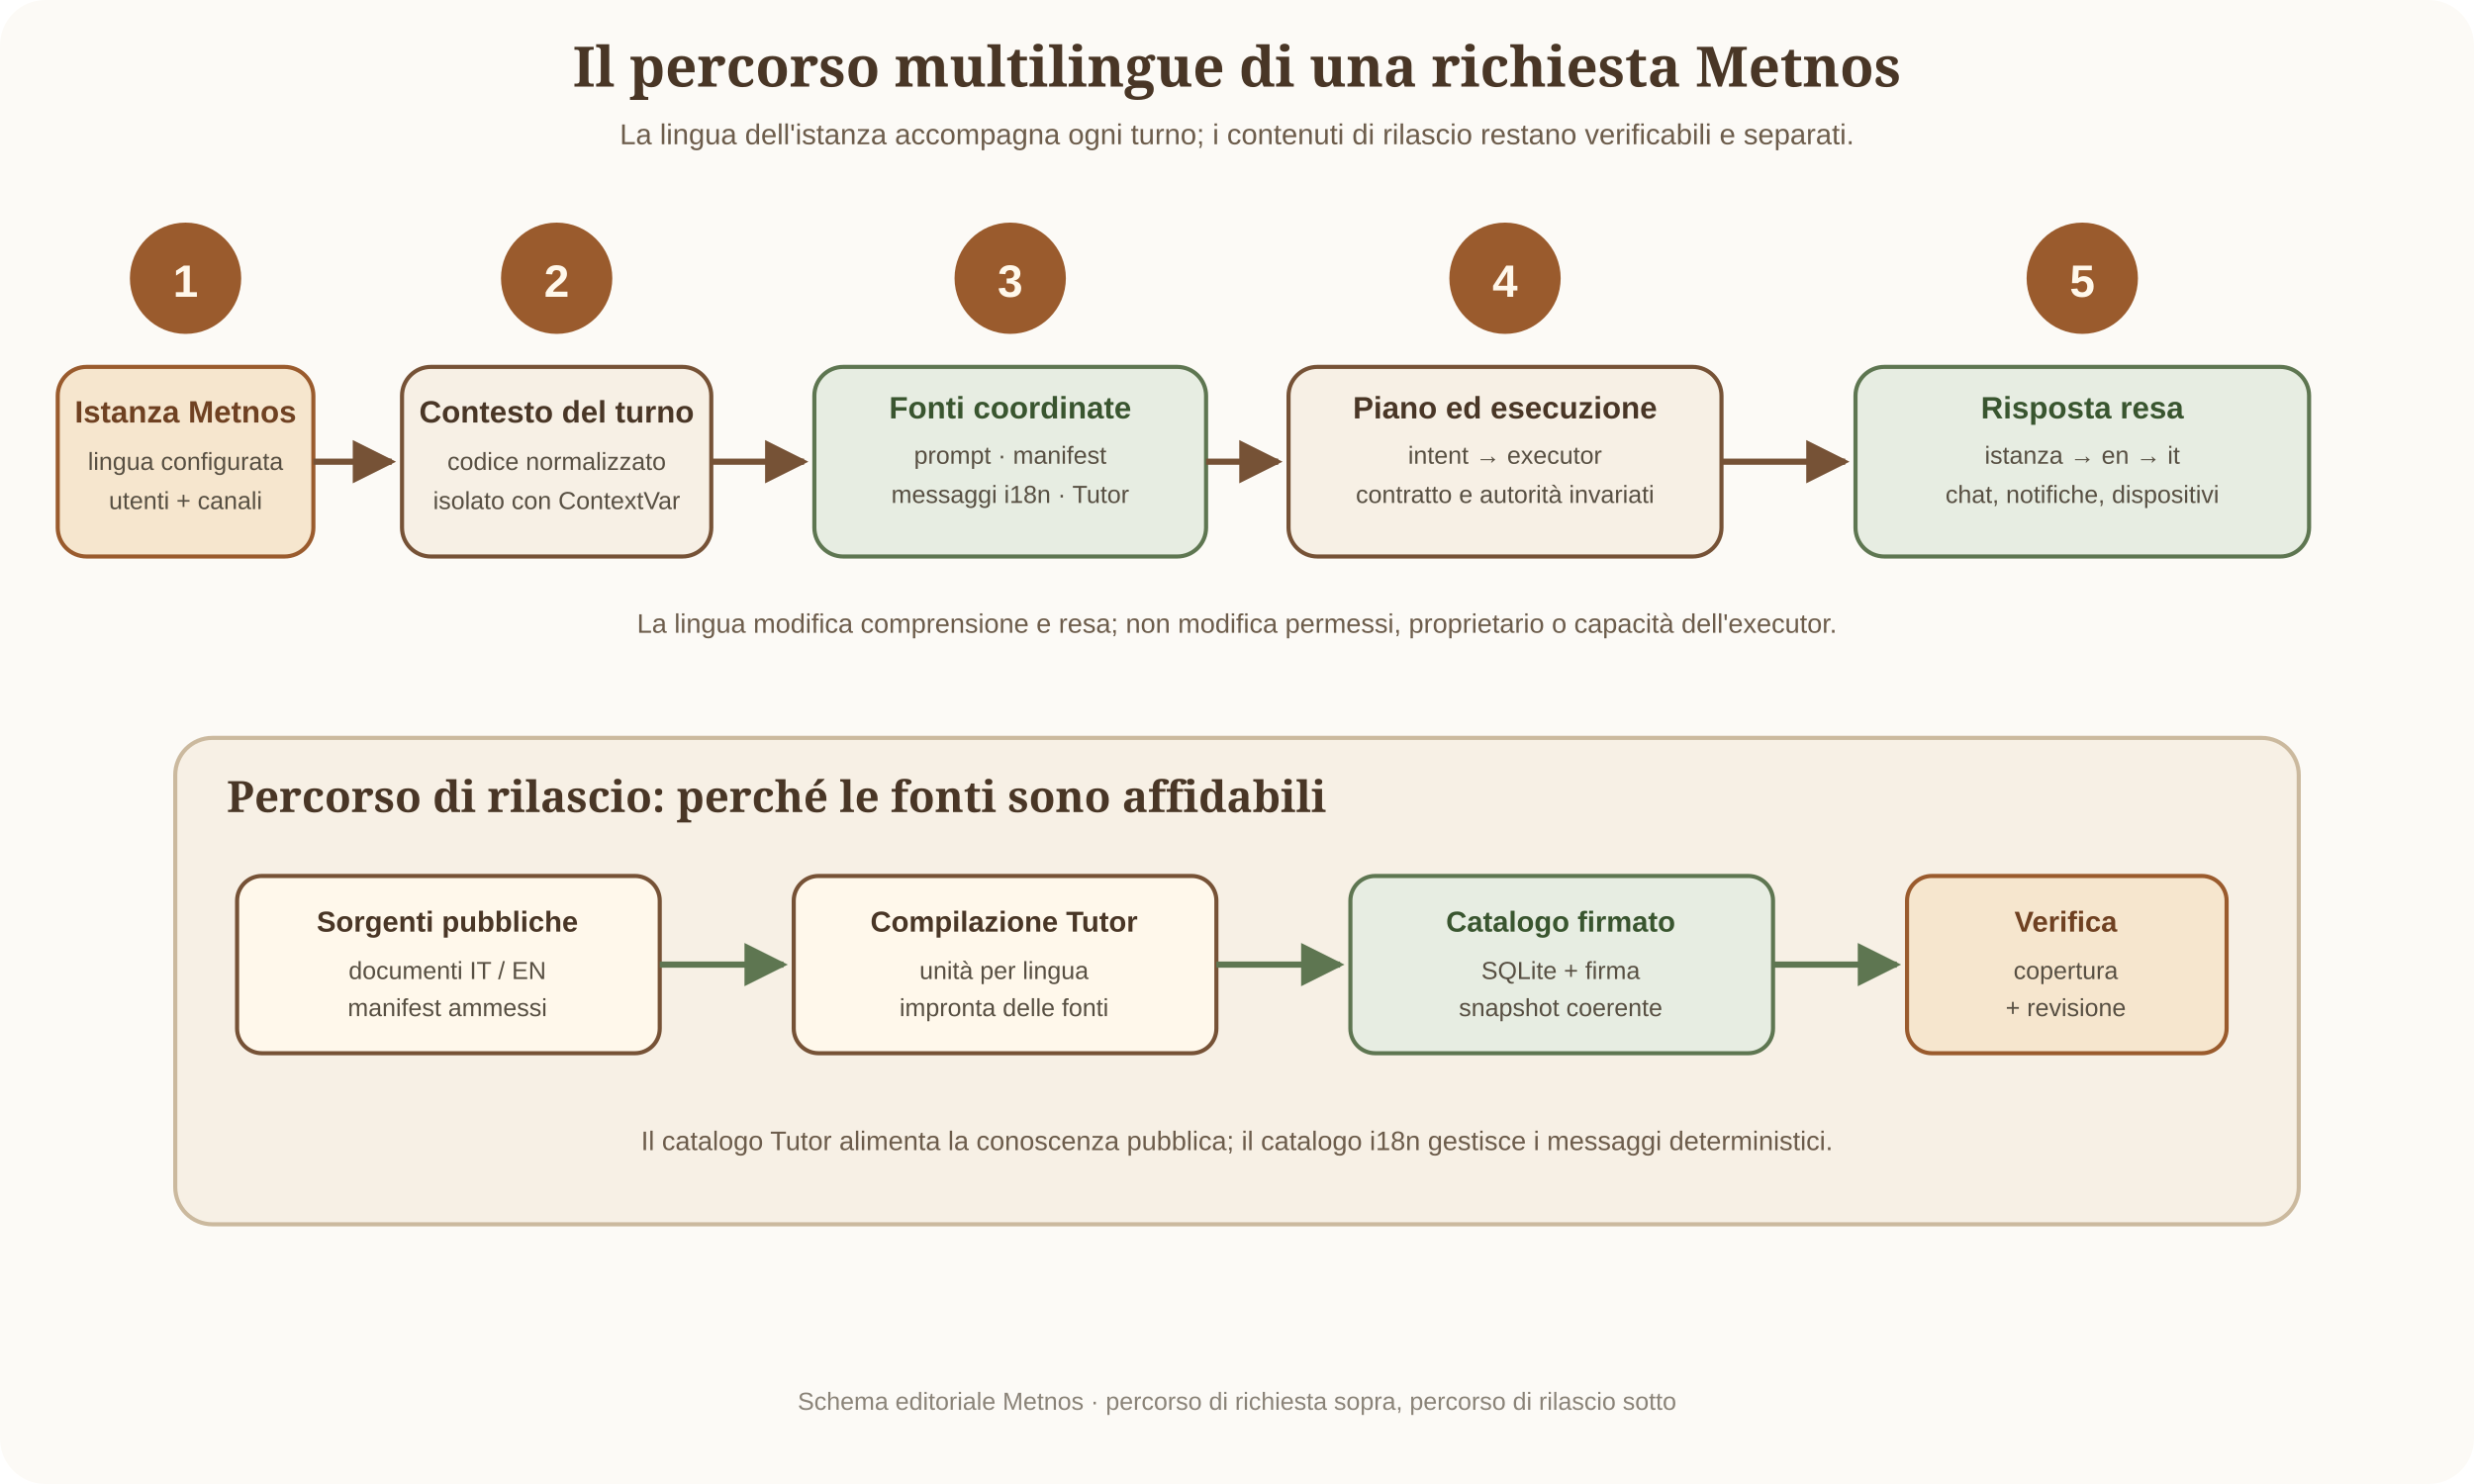
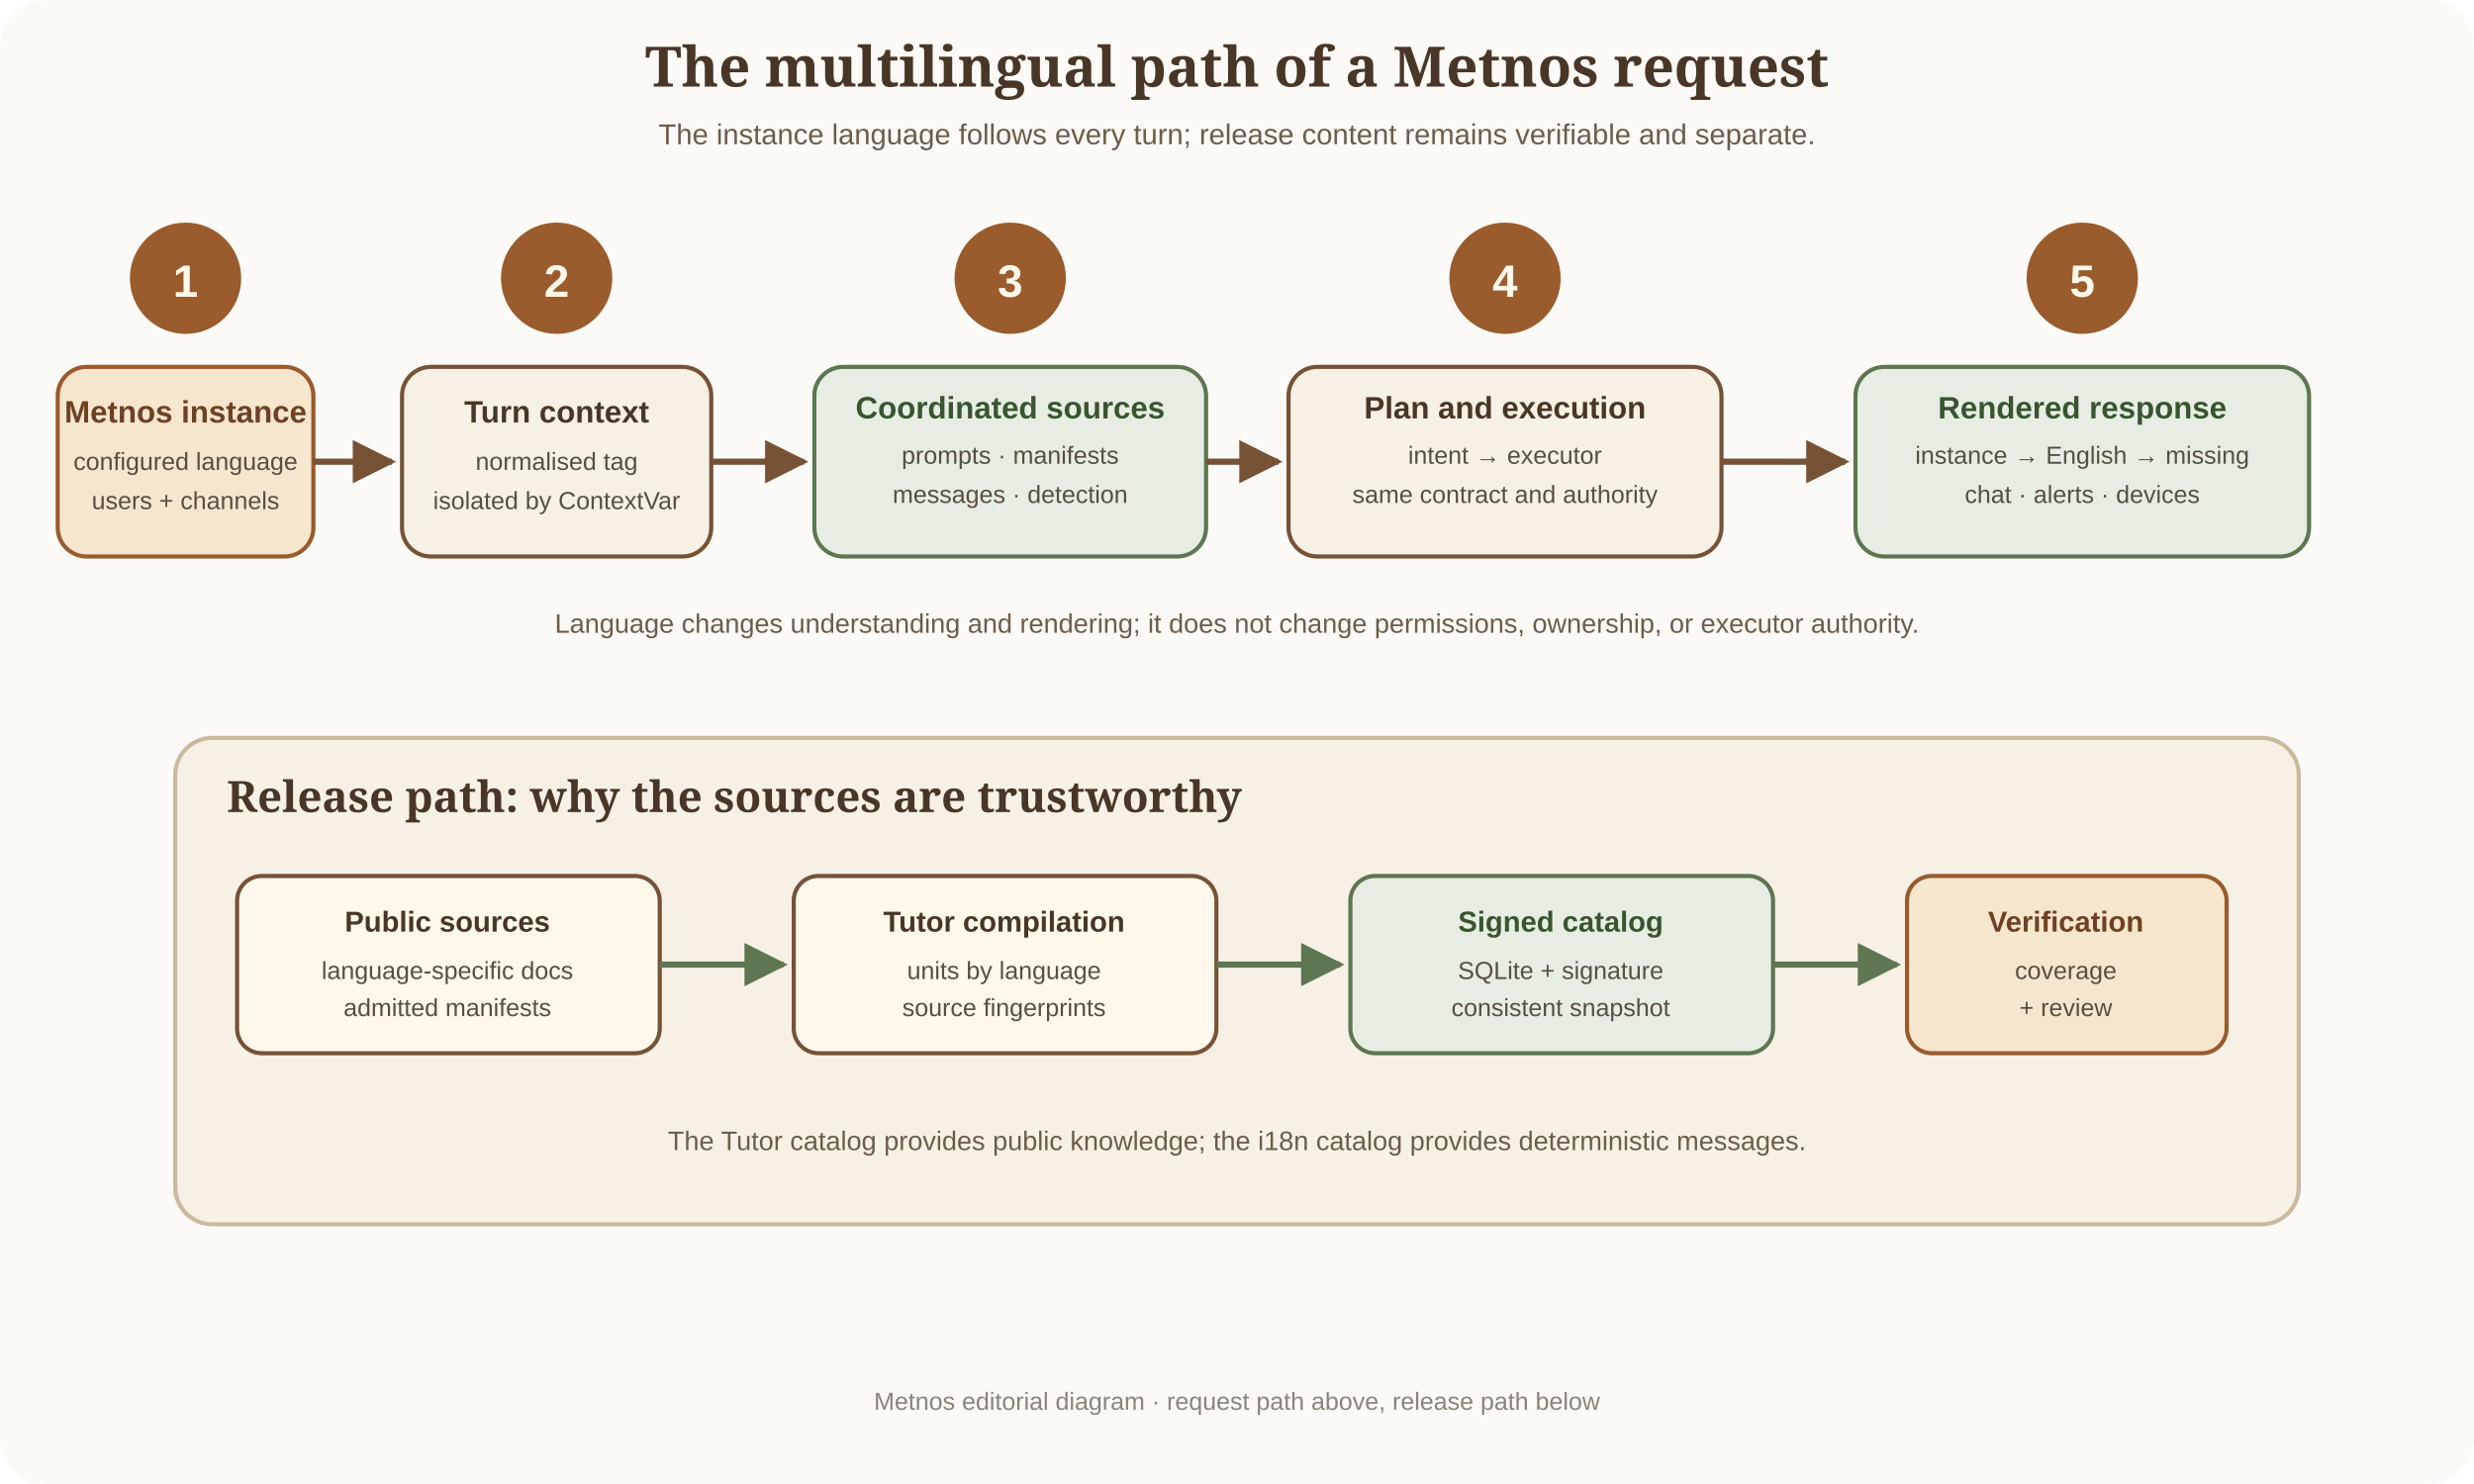
<svg xmlns="http://www.w3.org/2000/svg" viewBox="0 0 1200 720" role="img" aria-labelledby="title desc">
  <defs>
    <marker id="a" viewBox="0 0 10 10" refX="9" refY="5" markerWidth="7" markerHeight="7" orient="auto">
      <path d="M0 0L10 5L0 10Z" fill="#765236" />
    </marker>
    <marker id="g" viewBox="0 0 10 10" refX="9" refY="5" markerWidth="7" markerHeight="7" orient="auto">
      <path d="M0 0L10 5L0 10Z" fill="#5E7651" />
    </marker>
  </defs>
  <rect width="1200" height="720" rx="22" fill="#FCFAF6" />
-   <text x="600" y="42" text-anchor="middle" font-family="Georgia,serif" font-size="27" font-weight="700" fill="#493626">Il percorso multilingue di una richiesta Metnos</text>
-   <text x="600" y="70" text-anchor="middle" font-family="Arial,sans-serif" font-size="14" fill="#6C5C4B">La lingua dell'istanza accompagna ogni turno; i contenuti di rilascio restano verificabili e separati.</text>
+   <text x="600" y="42" text-anchor="middle" font-family="Georgia,serif" font-size="27" font-weight="700" fill="#493626">The multilingual path of a Metnos request</text>
+   <text x="600" y="70" text-anchor="middle" font-family="Arial,sans-serif" font-size="14" fill="#6C5C4B">The instance language follows every turn; release content remains verifiable and separate.</text>
  <g font-family="Arial,sans-serif" text-anchor="middle">
    <g>
      <circle cx="90" cy="135" r="27" fill="#9A5B2D" />
      <text x="90" y="144" font-size="22" font-weight="700" fill="#FFF8EB">1</text>
      <rect x="28" y="178" width="124" height="92" rx="14" fill="#F6E6CE" stroke="#9A5B2D" stroke-width="2" />
-       <text x="90" y="205" font-size="15" font-weight="700" fill="#6F4122">Istanza Metnos</text>
-       <text x="90" y="228" font-size="12" fill="#574F42">lingua configurata</text>
-       <text x="90" y="247" font-size="12" fill="#574F42">utenti + canali</text>
+       <text x="90" y="205" font-size="15" font-weight="700" fill="#6F4122">Metnos instance</text>
+       <text x="90" y="228" font-size="12" fill="#574F42">configured language</text>
+       <text x="90" y="247" font-size="12" fill="#574F42">users + channels</text>
    </g>
    <g>
      <circle cx="270" cy="135" r="27" fill="#9A5B2D" />
      <text x="270" y="144" font-size="22" font-weight="700" fill="#FFF8EB">2</text>
      <rect x="195" y="178" width="150" height="92" rx="14" fill="#F7F0E5" stroke="#765236" stroke-width="2" />
-       <text x="270" y="205" font-size="15" font-weight="700" fill="#493626">Contesto del turno</text>
-       <text x="270" y="228" font-size="12" fill="#574F42">codice normalizzato</text>
-       <text x="270" y="247" font-size="12" fill="#574F42">isolato con ContextVar</text>
+       <text x="270" y="205" font-size="15" font-weight="700" fill="#493626">Turn context</text>
+       <text x="270" y="228" font-size="12" fill="#574F42">normalised tag</text>
+       <text x="270" y="247" font-size="12" fill="#574F42">isolated by ContextVar</text>
    </g>
    <g>
      <circle cx="490" cy="135" r="27" fill="#9A5B2D" />
      <text x="490" y="144" font-size="22" font-weight="700" fill="#FFF8EB">3</text>
      <rect x="395" y="178" width="190" height="92" rx="14" fill="#E7EDE2" stroke="#5E7651" stroke-width="2" />
-       <text x="490" y="203" font-size="15" font-weight="700" fill="#39552F">Fonti coordinate</text>
-       <text x="490" y="225" font-size="12" fill="#574F42">prompt · manifest</text>
-       <text x="490" y="244" font-size="12" fill="#574F42">messaggi i18n · Tutor</text>
+       <text x="490" y="203" font-size="15" font-weight="700" fill="#39552F">Coordinated sources</text>
+       <text x="490" y="225" font-size="12" fill="#574F42">prompts · manifests</text>
+       <text x="490" y="244" font-size="12" fill="#574F42">messages · detection</text>
    </g>
    <g>
      <circle cx="730" cy="135" r="27" fill="#9A5B2D" />
      <text x="730" y="144" font-size="22" font-weight="700" fill="#FFF8EB">4</text>
      <rect x="625" y="178" width="210" height="92" rx="14" fill="#F7F0E5" stroke="#765236" stroke-width="2" />
-       <text x="730" y="203" font-size="15" font-weight="700" fill="#493626">Piano ed esecuzione</text>
+       <text x="730" y="203" font-size="15" font-weight="700" fill="#493626">Plan and execution</text>
      <text x="730" y="225" font-size="12" fill="#574F42">intent → executor</text>
-       <text x="730" y="244" font-size="12" fill="#574F42">contratto e autorità invariati</text>
+       <text x="730" y="244" font-size="12" fill="#574F42">same contract and authority</text>
    </g>
    <g>
      <circle cx="1010" cy="135" r="27" fill="#9A5B2D" />
      <text x="1010" y="144" font-size="22" font-weight="700" fill="#FFF8EB">5</text>
      <rect x="900" y="178" width="220" height="92" rx="14" fill="#E7EDE2" stroke="#5E7651" stroke-width="2" />
-       <text x="1010" y="203" font-size="15" font-weight="700" fill="#39552F">Risposta resa</text>
-       <text x="1010" y="225" font-size="12" fill="#574F42">istanza → en → it</text>
-       <text x="1010" y="244" font-size="12" fill="#574F42">chat, notifiche, dispositivi</text>
+       <text x="1010" y="203" font-size="15" font-weight="700" fill="#39552F">Rendered response</text>
+       <text x="1010" y="225" font-size="12" fill="#574F42">instance → English → missing</text>
+       <text x="1010" y="244" font-size="12" fill="#574F42">chat · alerts · devices</text>
    </g>
  </g>
  <g stroke="#765236" stroke-width="3" fill="none" marker-end="url(#a)">
    <line x1="152" y1="224" x2="190" y2="224" />
    <line x1="345" y1="224" x2="390" y2="224" />
    <line x1="585" y1="224" x2="620" y2="224" />
    <line x1="835" y1="224" x2="895" y2="224" />
  </g>
-   <text x="600" y="307" text-anchor="middle" font-family="Arial,sans-serif" font-size="13" fill="#6C5C4B">La lingua modifica comprensione e resa; non modifica permessi, proprietario o capacità dell'executor.</text>
+   <text x="600" y="307" text-anchor="middle" font-family="Arial,sans-serif" font-size="13" fill="#6C5C4B">Language changes understanding and rendering; it does not change permissions, ownership, or executor authority.</text>
  <rect x="85" y="358" width="1030" height="236" rx="18" fill="#F7F0E5" stroke="#CBB99E" stroke-width="2" />
-   <text x="110" y="394" font-family="Georgia,serif" font-size="21" font-weight="700" fill="#493626">Percorso di rilascio: perché le fonti sono affidabili</text>
+   <text x="110" y="394" font-family="Georgia,serif" font-size="21" font-weight="700" fill="#493626">Release path: why the sources are trustworthy</text>
  <g font-family="Arial,sans-serif">
    <g text-anchor="middle">
      <rect x="115" y="425" width="205" height="86" rx="12" fill="#FFF8EB" stroke="#765236" stroke-width="2" />
-       <text x="217" y="452" font-size="14" font-weight="700" fill="#493626">Sorgenti pubbliche</text>
-       <text x="217" y="475" font-size="12" fill="#574F42">documenti IT / EN</text>
-       <text x="217" y="493" font-size="12" fill="#574F42">manifest ammessi</text>
+       <text x="217" y="452" font-size="14" font-weight="700" fill="#493626">Public sources</text>
+       <text x="217" y="475" font-size="12" fill="#574F42">language-specific docs</text>
+       <text x="217" y="493" font-size="12" fill="#574F42">admitted manifests</text>
      <rect x="385" y="425" width="205" height="86" rx="12" fill="#FFF8EB" stroke="#765236" stroke-width="2" />
-       <text x="487" y="452" font-size="14" font-weight="700" fill="#493626">Compilazione Tutor</text>
-       <text x="487" y="475" font-size="12" fill="#574F42">unità per lingua</text>
-       <text x="487" y="493" font-size="12" fill="#574F42">impronta delle fonti</text>
+       <text x="487" y="452" font-size="14" font-weight="700" fill="#493626">Tutor compilation</text>
+       <text x="487" y="475" font-size="12" fill="#574F42">units by language</text>
+       <text x="487" y="493" font-size="12" fill="#574F42">source fingerprints</text>
      <rect x="655" y="425" width="205" height="86" rx="12" fill="#E7EDE2" stroke="#5E7651" stroke-width="2" />
-       <text x="757" y="452" font-size="14" font-weight="700" fill="#39552F">Catalogo firmato</text>
-       <text x="757" y="475" font-size="12" fill="#574F42">SQLite + firma</text>
-       <text x="757" y="493" font-size="12" fill="#574F42">snapshot coerente</text>
+       <text x="757" y="452" font-size="14" font-weight="700" fill="#39552F">Signed catalog</text>
+       <text x="757" y="475" font-size="12" fill="#574F42">SQLite + signature</text>
+       <text x="757" y="493" font-size="12" fill="#574F42">consistent snapshot</text>
      <rect x="925" y="425" width="155" height="86" rx="12" fill="#F6E6CE" stroke="#9A5B2D" stroke-width="2" />
-       <text x="1002" y="452" font-size="14" font-weight="700" fill="#6F4122">Verifica</text>
-       <text x="1002" y="475" font-size="12" fill="#574F42">copertura</text>
-       <text x="1002" y="493" font-size="12" fill="#574F42">+ revisione</text>
+       <text x="1002" y="452" font-size="14" font-weight="700" fill="#6F4122">Verification</text>
+       <text x="1002" y="475" font-size="12" fill="#574F42">coverage</text>
+       <text x="1002" y="493" font-size="12" fill="#574F42">+ review</text>
    </g>
  </g>
  <g stroke="#5E7651" stroke-width="3" fill="none" marker-end="url(#g)">
    <line x1="320" y1="468" x2="380" y2="468" />
    <line x1="590" y1="468" x2="650" y2="468" />
    <line x1="860" y1="468" x2="920" y2="468" />
  </g>
-   <text x="600" y="558" text-anchor="middle" font-family="Arial,sans-serif" font-size="13" fill="#6C5C4B">Il catalogo Tutor alimenta la conoscenza pubblica; il catalogo i18n gestisce i messaggi deterministici.</text>
-   <text x="600" y="684" text-anchor="middle" font-family="Arial,sans-serif" font-size="12" fill="#8A8378">Schema editoriale Metnos · percorso di richiesta sopra, percorso di rilascio sotto</text>
+   <text x="600" y="558" text-anchor="middle" font-family="Arial,sans-serif" font-size="13" fill="#6C5C4B">The Tutor catalog provides public knowledge; the i18n catalog provides deterministic messages.</text>
+   <text x="600" y="684" text-anchor="middle" font-family="Arial,sans-serif" font-size="12" fill="#8A8378">Metnos editorial diagram · request path above, release path below</text>
</svg>
